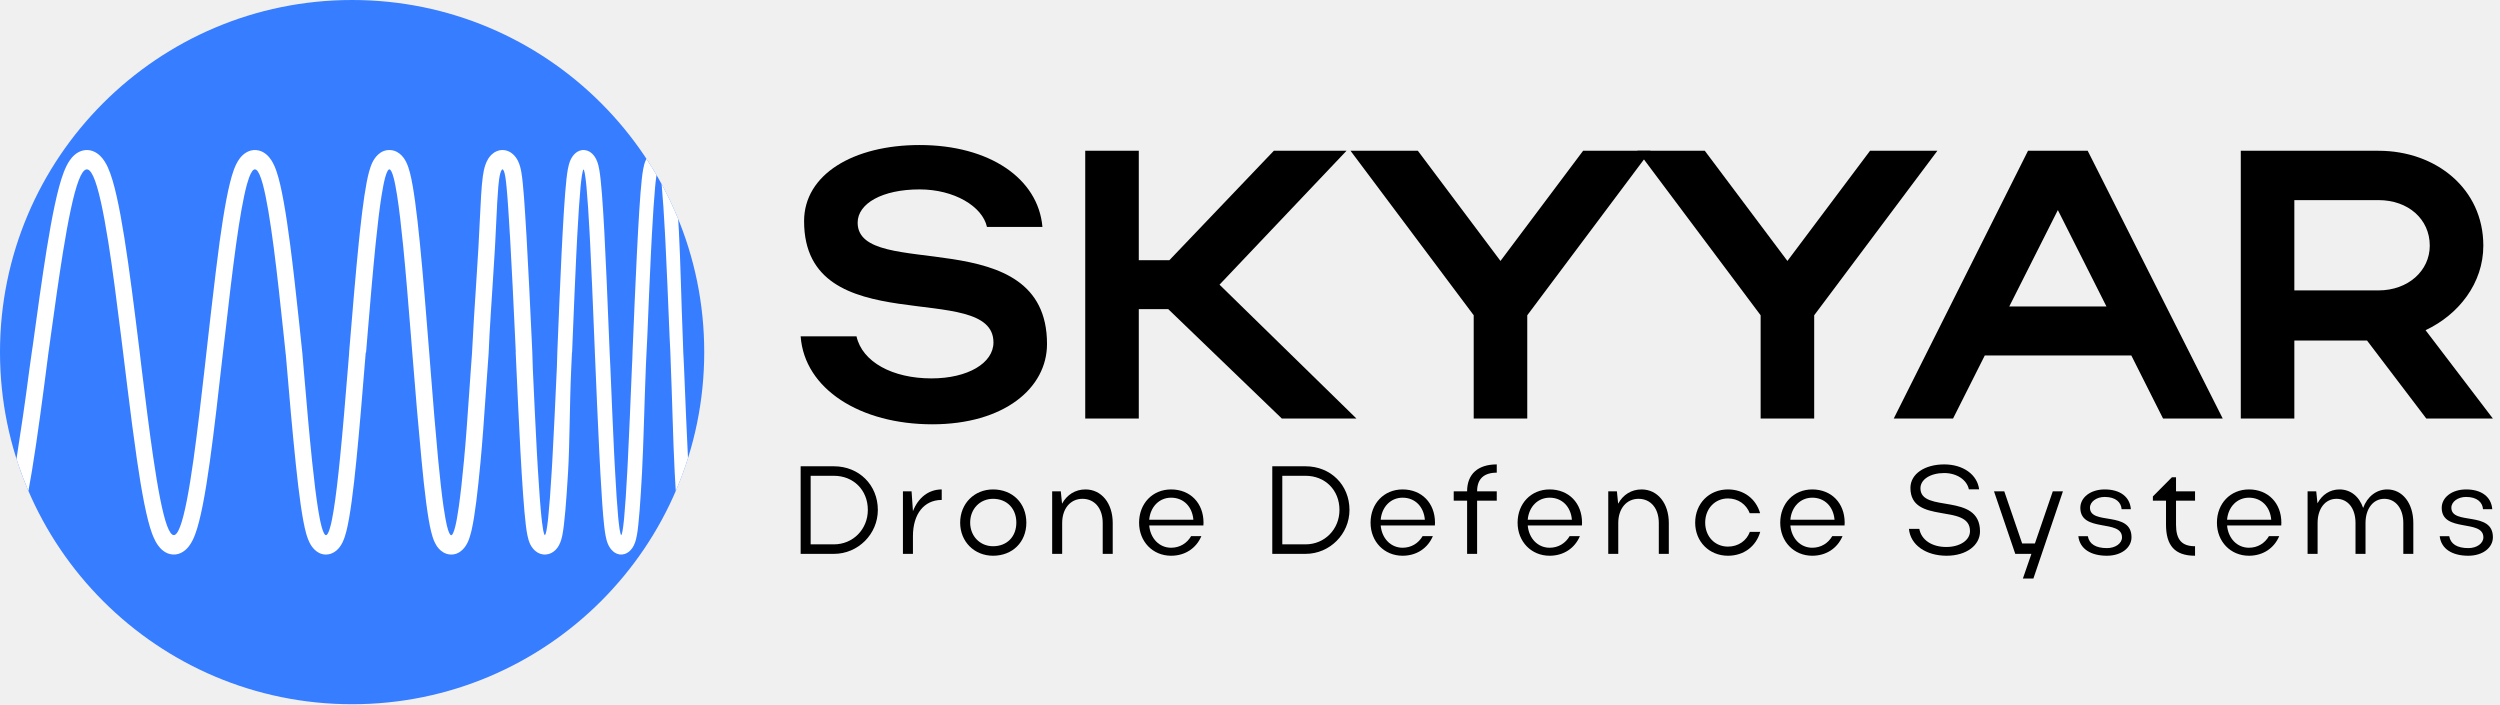
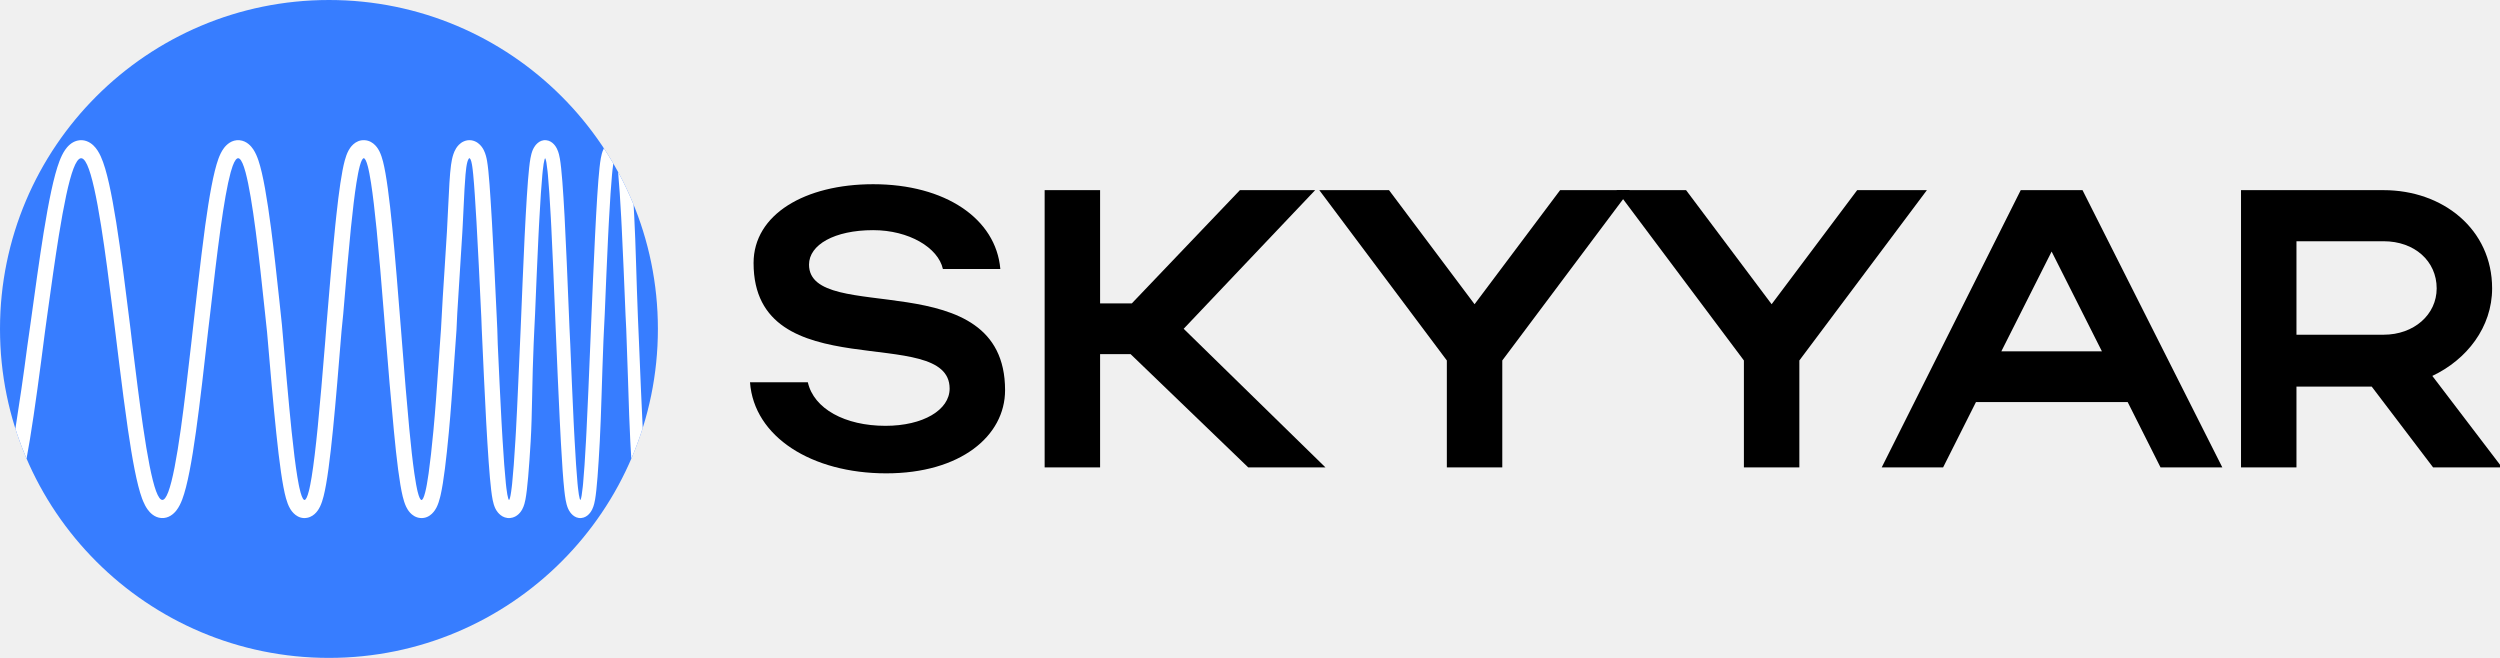
- <svg xmlns="http://www.w3.org/2000/svg" width="284" height="80" viewBox="0 0 284 80" fill="none">
-   <g clip-path="url(#clip0_155_2855)">
-     <path d="M80 40C80 62.091 62.091 80 40 80C17.909 80 0 62.091 0 40C0 17.909 17.909 0 40 0C62.091 0 80 17.909 80 40Z" fill="#377DFF" />
-     <path d="M73.538 38.155C73.672 34.89 73.805 31.7 73.939 28.93C73.961 28.477 73.983 28.035 74.006 27.606C74.023 27.268 74.041 26.939 74.058 26.617C74.181 24.359 74.302 22.506 74.422 21.225C74.44 21.036 74.458 20.86 74.475 20.697C74.51 20.381 74.544 20.114 74.579 19.896L74.581 19.883C74.215 19.256 73.833 18.639 73.434 18.034C73.296 18.296 73.22 18.552 73.181 18.693C73.132 18.874 73.094 19.057 73.063 19.225C73.002 19.56 72.95 19.959 72.902 20.395C72.715 22.121 72.534 25.126 72.353 28.791L72.352 28.795C72.192 32.13 72.016 36.067 71.856 40.001H71.857C71.846 40.276 71.845 40.579 71.83 40.853L71.824 40.958L71.824 40.959L71.814 41.141C71.804 41.324 71.795 41.506 71.787 41.688L71.781 41.863C71.625 45.664 71.473 49.351 71.319 52.41C71.299 52.797 71.28 53.175 71.26 53.541C71.142 55.742 71.024 57.534 70.906 58.788C70.892 58.929 70.879 59.063 70.866 59.19C70.82 59.629 70.775 59.984 70.729 60.248C70.693 60.454 70.658 60.603 70.624 60.697C70.606 60.744 70.59 60.774 70.577 60.789C70.573 60.794 70.57 60.796 70.568 60.797L70.567 60.796C70.567 60.796 70.564 60.794 70.562 60.792C70.557 60.786 70.549 60.776 70.541 60.762C70.526 60.733 70.509 60.69 70.491 60.631C70.457 60.515 70.421 60.344 70.385 60.118C70.351 59.901 70.317 59.634 70.283 59.319C70.265 59.156 70.247 58.98 70.229 58.791C70.108 57.512 69.988 55.659 69.866 53.401L69.855 53.206C69.841 52.947 69.826 52.682 69.812 52.413C69.793 52.033 69.773 51.643 69.754 51.245L69.753 51.232L69.753 51.225L69.746 51.089C69.613 48.319 69.479 45.129 69.345 41.863C69.333 41.569 69.318 41.274 69.302 40.979L69.3 40.941L69.299 40.913C69.283 40.615 69.267 40.316 69.255 40.017L69.182 38.232C69.005 33.894 68.832 29.667 68.653 26.343C68.479 23.098 68.296 20.529 68.084 19.305C68.042 19.061 67.948 18.528 67.72 18.075C67.674 17.985 67.552 17.749 67.339 17.526C67.126 17.302 66.822 17.09 66.415 17.049C65.973 17.006 65.628 17.181 65.379 17.394C65.131 17.606 64.977 17.857 64.913 17.97C64.751 18.258 64.665 18.547 64.624 18.7C64.573 18.882 64.535 19.067 64.505 19.235C64.444 19.572 64.391 19.972 64.343 20.409C64.155 22.136 63.974 25.143 63.793 28.807V28.811C63.632 32.146 63.472 36.084 63.312 40.017C63.299 40.297 63.293 40.576 63.287 40.855C63.281 41.133 63.274 41.411 63.262 41.688L63.254 41.863C63.081 45.664 62.911 49.351 62.739 52.41C62.717 52.797 62.695 53.175 62.673 53.541C62.542 55.742 62.41 57.535 62.278 58.788C62.263 58.929 62.248 59.063 62.234 59.19C62.182 59.628 62.131 59.983 62.081 60.247C62.041 60.454 62.002 60.602 61.963 60.695C61.944 60.742 61.926 60.772 61.912 60.788C61.905 60.795 61.901 60.798 61.898 60.798H61.896C61.892 60.797 61.88 60.79 61.862 60.76C61.844 60.731 61.825 60.688 61.806 60.63C61.767 60.513 61.727 60.343 61.688 60.117C61.649 59.9 61.611 59.634 61.573 59.318C61.553 59.155 61.533 58.979 61.513 58.791C61.379 57.511 61.245 55.658 61.108 53.4C61.088 53.079 61.069 52.749 61.049 52.412C61.024 51.983 60.999 51.541 60.974 51.088C60.825 48.318 60.676 45.129 60.527 41.863C60.514 41.579 60.508 41.294 60.501 41.008L60.499 40.942C60.492 40.635 60.484 40.326 60.47 40.017L60.407 38.642C60.209 34.434 60.015 30.306 59.82 26.989L59.812 26.841C59.806 26.751 59.801 26.662 59.795 26.573L59.795 26.569C59.608 23.461 59.454 20.892 59.229 19.582C59.165 19.204 59.056 18.71 58.834 18.267C58.724 18.048 58.504 17.671 58.112 17.387C57.645 17.049 57.026 16.92 56.415 17.183C55.902 17.403 55.6 17.812 55.456 18.044C55.298 18.298 55.196 18.556 55.129 18.756C54.993 19.158 54.906 19.611 54.845 20.059C54.689 21.19 54.6 23.047 54.495 25.233L54.495 25.234V25.237L54.346 28.18C54.271 29.499 54.177 30.942 54.077 32.461L54.075 32.493L54.075 32.494C53.919 34.877 53.751 37.447 53.626 40.017C53.626 40.021 53.626 40.025 53.627 40.028C53.581 40.64 53.537 41.254 53.494 41.865C53.435 42.692 53.378 43.516 53.322 44.33L53.317 44.403C53.119 47.259 52.93 49.994 52.707 52.331C52.512 54.402 52.316 56.18 52.12 57.563C52.049 58.063 51.978 58.512 51.907 58.904C51.875 59.081 51.843 59.247 51.811 59.401C51.776 59.567 51.74 59.719 51.706 59.856C51.623 60.187 51.541 60.431 51.459 60.588C51.419 60.667 51.38 60.722 51.343 60.756C51.307 60.79 51.276 60.8 51.25 60.798C51.223 60.795 51.191 60.779 51.152 60.738C51.114 60.696 51.074 60.634 51.033 60.548C50.95 60.376 50.867 60.119 50.783 59.775C50.761 59.685 50.739 59.589 50.716 59.487C50.716 59.485 50.716 59.483 50.716 59.48L50.602 58.907C50.53 58.515 50.457 58.066 50.385 57.566C50.178 56.133 49.972 54.276 49.766 52.109C49.479 49.113 49.19 45.535 48.902 41.864C48.854 41.25 48.806 40.633 48.758 40.016C48.758 40.014 48.757 40.013 48.756 40.011L48.756 40.004C48.409 35.643 48.059 31.25 47.703 27.673C47.352 24.147 46.983 21.23 46.574 19.639C46.47 19.236 46.331 18.783 46.131 18.388C46.016 18.159 45.486 17.129 44.362 17.048C43.756 17.004 43.297 17.25 42.974 17.538C42.651 17.826 42.462 18.156 42.392 18.282C42.172 18.683 42.025 19.142 41.919 19.534C41.55 20.895 41.216 23.276 40.9 26.191L40.766 27.472C40.403 31.05 40.035 35.467 39.676 39.829L39.66 40.016C39.659 40.025 39.663 40.033 39.667 40.041L39.65 40.254L39.649 40.263L39.553 41.45L39.522 41.824C39.229 45.417 38.936 48.942 38.638 51.913C38.393 54.394 38.145 56.48 37.896 58.002C37.841 58.34 37.786 58.649 37.73 58.929C37.694 59.115 37.658 59.289 37.621 59.449C37.621 59.451 37.619 59.453 37.619 59.456C37.599 59.542 37.579 59.624 37.559 59.702C37.469 60.058 37.38 60.326 37.291 60.509C37.247 60.601 37.203 60.669 37.162 60.716C37.12 60.763 37.083 60.785 37.051 60.791C37.02 60.797 36.986 60.79 36.949 60.762C36.91 60.733 36.867 60.683 36.824 60.609C36.735 60.461 36.645 60.227 36.553 59.904C36.501 59.718 36.449 59.502 36.397 59.259C36.374 59.156 36.352 59.047 36.329 58.933C36.273 58.652 36.218 58.341 36.162 58.003C35.929 56.59 35.694 54.692 35.459 52.438C35.139 49.377 34.816 45.67 34.491 41.824L34.482 41.712L34.482 41.709L34.481 41.704C34.437 41.18 34.393 40.653 34.349 40.126L34.337 40.015L34.336 40.01C34.318 39.837 34.3 39.663 34.281 39.488L33.956 36.409C33.629 33.34 33.297 30.344 32.962 27.786C32.493 24.212 31.994 21.184 31.424 19.502C31.276 19.065 31.08 18.585 30.808 18.174C30.563 17.802 30.019 17.132 29.127 17.051C28.178 16.964 27.538 17.597 27.235 17.997C26.924 18.408 26.71 18.895 26.555 19.317L26.553 19.323C25.965 20.94 25.442 23.915 24.952 27.444C24.702 29.253 24.327 32.396 24.015 35.086C23.859 36.431 23.718 37.664 23.617 38.559C23.576 38.923 23.542 39.231 23.515 39.469L23.498 39.623C23.484 39.749 23.472 39.847 23.465 39.913C23.461 39.946 23.458 39.971 23.456 39.988L23.454 40.008C23.454 40.01 23.454 40.013 23.454 40.013L23.453 40.014C23.388 40.597 23.323 41.18 23.257 41.76C22.837 45.477 22.415 49.1 21.992 52.126C21.488 55.734 20.974 58.475 20.461 59.826C20.333 60.163 20.206 60.41 20.081 60.57C19.954 60.731 19.837 60.796 19.728 60.788C19.618 60.781 19.498 60.699 19.369 60.52C19.241 60.342 19.11 60.077 18.978 59.722C18.455 58.303 17.926 55.505 17.391 51.844C16.957 48.88 16.52 45.365 16.077 41.759L15.87 40.014C15.869 40 15.867 39.986 15.865 39.971L15.813 39.556C15.266 35.113 14.708 30.651 14.136 27.058C13.85 25.263 13.559 23.66 13.259 22.33C12.969 21.039 12.641 19.858 12.245 18.998L12.245 18.997C12.048 18.57 11.763 18.064 11.346 17.672C10.882 17.236 10.184 16.893 9.37 17.109C8.655 17.298 8.184 17.839 7.915 18.23C7.631 18.642 7.409 19.126 7.23 19.599C6.537 21.407 5.911 24.567 5.313 28.256L5.312 28.259C4.783 31.546 4.247 35.443 3.713 39.334L3.712 39.337C3.711 39.34 3.711 39.344 3.71 39.349L3.703 39.394C3.697 39.432 3.688 39.486 3.679 39.546C3.664 39.644 3.647 39.762 3.632 39.866C3.629 39.89 3.624 39.914 3.621 39.938C3.483 40.942 3.389 41.564 3.316 42.126C2.868 45.608 2.334 49.224 1.873 52.131C1.959 52.401 2.047 52.671 2.139 52.939C2.45 53.849 2.793 54.744 3.166 55.623C3.187 55.672 3.208 55.721 3.229 55.77C3.364 55.049 3.498 54.282 3.631 53.477C4.224 49.884 4.883 44.926 5.45 40.484L5.503 40.068C5.505 40.054 5.507 40.04 5.509 40.026L5.558 39.696L5.766 38.18C6.232 34.8 6.694 31.501 7.15 28.666C7.755 24.934 8.349 22.029 8.937 20.496C9.082 20.113 9.227 19.817 9.37 19.609C9.514 19.4 9.653 19.285 9.783 19.251C9.909 19.218 10.039 19.257 10.177 19.386C10.315 19.516 10.457 19.734 10.599 20.043C10.884 20.662 11.168 21.631 11.451 22.89C11.734 24.148 12.015 25.693 12.297 27.462C12.789 30.553 13.273 34.313 13.753 38.18L13.765 38.273L13.789 38.472C13.847 38.937 13.905 39.404 13.963 39.871L13.982 40.025L14.482 44.087C14.837 46.951 15.192 49.718 15.544 52.132L15.556 52.22L15.556 52.221C16.085 55.835 16.644 58.901 17.272 60.606L17.275 60.613L17.409 60.952C17.553 61.295 17.73 61.645 17.952 61.952C18.231 62.341 18.783 62.936 19.623 62.992C20.503 63.051 21.121 62.487 21.445 62.073C21.769 61.66 21.995 61.165 22.159 60.731C22.788 59.074 23.332 56.044 23.83 52.487C24.335 48.871 24.837 44.427 25.331 40.024C25.366 39.715 25.404 39.405 25.441 39.096C25.479 38.787 25.517 38.477 25.552 38.169C25.975 34.444 26.398 30.816 26.816 27.794C27.227 24.831 27.637 22.466 28.041 20.984L28.046 20.966L28.062 20.91C28.139 20.633 28.216 20.389 28.292 20.18C28.414 19.847 28.535 19.604 28.653 19.448C28.772 19.29 28.881 19.231 28.98 19.24C29.08 19.249 29.191 19.331 29.31 19.511C29.428 19.689 29.547 19.954 29.666 20.307C29.728 20.488 29.79 20.692 29.851 20.916C29.857 20.941 29.864 20.965 29.87 20.99C30.28 22.526 30.689 25.012 31.096 28.118C31.481 31.058 31.862 34.589 32.24 38.169L32.359 39.296L32.413 39.809L32.429 39.966L32.434 40.009C32.434 40.014 32.435 40.018 32.435 40.02V40.024L32.473 40.354C32.844 44.785 33.232 49.174 33.602 52.707C33.964 56.183 34.348 59.058 34.776 60.592L34.778 60.6C34.888 60.987 35.046 61.461 35.29 61.871C35.384 62.029 35.602 62.358 35.944 62.619C36.287 62.881 36.756 63.076 37.349 62.964C38.334 62.778 38.797 61.847 38.918 61.598C39.11 61.202 39.247 60.748 39.353 60.331C39.768 58.694 40.144 55.736 40.497 52.169C40.84 48.742 41.178 44.591 41.513 40.475L41.546 40.061C41.567 40.059 41.584 40.044 41.586 40.023C41.637 39.399 41.689 38.774 41.741 38.152C42.05 34.422 42.362 30.766 42.67 27.726C42.894 25.526 43.118 23.658 43.342 22.241C43.408 21.825 43.474 21.448 43.539 21.113C43.57 20.954 43.601 20.804 43.632 20.664C43.671 20.489 43.71 20.328 43.749 20.184C43.839 19.853 43.928 19.61 44.015 19.452C44.058 19.372 44.1 19.317 44.139 19.282C44.178 19.248 44.212 19.237 44.241 19.239C44.272 19.241 44.307 19.258 44.347 19.299C44.387 19.34 44.429 19.403 44.472 19.488C44.559 19.66 44.647 19.917 44.735 20.26C44.762 20.365 44.789 20.477 44.816 20.597C44.852 20.757 44.888 20.93 44.923 21.116C44.988 21.451 45.053 21.828 45.117 22.244C45.344 23.703 45.571 25.641 45.798 27.922C46.096 30.911 46.389 34.479 46.682 38.142C46.732 38.767 46.782 39.395 46.832 40.023C47.172 44.386 47.551 48.776 47.895 52.352C48.229 55.885 48.585 58.792 48.973 60.378C49.071 60.78 49.202 61.228 49.39 61.62C49.484 61.816 49.635 62.092 49.869 62.346C50.107 62.605 50.526 62.941 51.116 62.99C51.732 63.041 52.193 62.779 52.513 62.478C52.832 62.178 53.014 61.836 53.073 61.722C53.279 61.323 53.414 60.867 53.512 60.478L53.585 60.173C53.948 58.568 54.271 55.835 54.578 52.573C54.806 50.183 55.002 47.364 55.202 44.461L55.204 44.442L55.204 44.441L55.241 43.906C55.327 42.657 55.415 41.397 55.508 40.152C55.51 40.13 55.511 40.107 55.512 40.084L55.515 40.021C55.546 39.38 55.568 38.745 55.604 38.113C55.709 36.245 55.829 34.418 55.943 32.677V32.675C56.043 31.151 56.139 29.69 56.216 28.324C56.233 28.024 56.249 27.729 56.264 27.439C56.299 26.753 56.346 25.802 56.375 25.187C56.452 23.567 56.517 22.21 56.607 21.209C56.634 20.909 56.663 20.64 56.695 20.407C56.706 20.332 56.716 20.26 56.727 20.192L56.728 20.188L56.768 19.966C56.81 19.76 56.855 19.597 56.903 19.477C56.935 19.398 56.967 19.339 56.998 19.299C57.029 19.259 57.055 19.244 57.074 19.24C57.091 19.237 57.112 19.241 57.139 19.265C57.167 19.29 57.197 19.333 57.227 19.398C57.288 19.528 57.344 19.733 57.391 20.013L57.432 20.272L57.472 20.569L57.473 20.573C57.497 20.767 57.52 20.983 57.543 21.217C57.676 22.564 57.795 24.551 57.942 26.995L57.951 27.14L57.968 27.434C58.146 30.509 58.323 34.252 58.505 38.112L58.536 38.773L58.592 39.99C58.585 39.998 58.581 40.01 58.581 40.021C58.76 43.955 58.939 47.893 59.118 51.228V51.231C59.32 54.896 59.522 57.903 59.732 59.63C59.785 60.067 59.843 60.467 59.912 60.804C59.946 60.972 59.989 61.157 60.045 61.34C60.091 61.493 60.188 61.782 60.369 62.07C60.508 62.293 61.058 63.077 62.037 62.99C62.938 62.91 63.388 62.144 63.487 61.966C63.742 61.512 63.847 60.978 63.895 60.734C64.13 59.509 64.335 56.94 64.529 53.696C64.629 52.033 64.671 50.145 64.713 48.13C64.754 46.116 64.795 43.975 64.894 41.806L64.974 40.052C64.983 40.045 64.99 40.034 64.991 40.021C65.016 39.405 65.041 38.788 65.066 38.175C65.199 34.91 65.333 31.72 65.466 28.95L65.473 28.811L65.473 28.809L65.474 28.805C65.493 28.403 65.513 28.01 65.533 27.627C65.55 27.289 65.568 26.96 65.585 26.638C65.708 24.38 65.829 22.527 65.949 21.247C65.967 21.059 65.985 20.883 66.002 20.72C66.037 20.405 66.071 20.138 66.106 19.921C66.141 19.695 66.177 19.524 66.212 19.407C66.229 19.349 66.246 19.306 66.262 19.277C66.269 19.263 66.276 19.253 66.282 19.247C66.284 19.244 66.287 19.242 66.288 19.241C66.29 19.243 66.294 19.244 66.298 19.249C66.311 19.265 66.326 19.294 66.344 19.341C66.378 19.435 66.413 19.584 66.448 19.791C66.494 20.055 66.54 20.41 66.586 20.849C66.599 20.975 66.613 21.109 66.626 21.25C66.744 22.504 66.862 24.296 66.981 26.498C67 26.864 67.019 27.241 67.039 27.628C67.194 30.687 67.346 34.374 67.501 38.175L67.508 38.35L67.576 40.021C67.736 43.955 67.912 47.892 68.073 51.227V51.231L68.209 53.847C68.345 56.319 68.482 58.335 68.623 59.63C68.67 60.067 68.723 60.467 68.784 60.803C68.815 60.971 68.853 61.156 68.903 61.338C68.945 61.492 69.031 61.781 69.193 62.069C69.256 62.181 69.411 62.432 69.659 62.645C69.908 62.857 70.253 63.033 70.695 62.989C71.102 62.949 71.406 62.736 71.619 62.513C71.831 62.29 71.954 62.054 71.999 61.964C72.227 61.511 72.322 60.977 72.364 60.733C72.575 59.509 72.758 56.94 72.933 53.695C73.111 50.371 73.2 45.807 73.377 41.47C73.401 40.891 73.423 40.569 73.446 40.001H73.448C73.473 39.385 73.513 38.769 73.538 38.155Z" fill="white" />
-     <path d="M75.185 21.228C75.303 22.483 75.422 24.276 75.54 26.477C75.56 26.843 75.579 27.221 75.599 27.608C75.753 30.667 75.905 34.355 76.061 38.155L76.068 38.33C76.09 38.886 76.128 39.443 76.151 40.001C76.163 40.298 76.169 40.502 76.176 40.715C76.182 40.929 76.189 41.143 76.201 41.441C76.277 43.289 76.336 45.177 76.393 46.993C76.47 49.441 76.543 51.757 76.645 53.665C76.685 54.409 76.726 55.117 76.767 55.781C77.289 54.565 77.753 53.318 78.155 52.044C78.006 49.054 77.86 45.498 77.71 41.837L77.703 41.662C77.693 41.42 77.681 41.178 77.668 40.935L77.662 40.832L77.662 40.831L77.657 40.734C77.643 40.488 77.63 40.248 77.62 40.001C77.596 39.405 77.594 39.145 77.57 38.551C77.393 34.213 77.304 29.651 77.126 26.327C77.099 25.829 77.072 25.346 77.044 24.882C76.486 23.515 75.854 22.185 75.153 20.898C75.164 21.003 75.174 21.113 75.185 21.228Z" fill="white" />
-     <path d="M118.941 39.074C118.941 44.115 114.03 48.201 105.903 48.201C97.733 48.201 91.388 44.202 90.953 38.205H97.298C97.95 41.117 101.383 42.986 105.816 42.986C109.945 42.986 112.857 41.247 112.857 38.9C112.857 31.642 91.344 39.031 91.344 25.124C91.344 19.778 96.994 16.475 104.469 16.475C112.379 16.475 117.942 20.256 118.42 25.776H112.118C111.596 23.429 108.38 21.516 104.469 21.516C100.21 21.516 97.429 23.124 97.429 25.297C97.429 32.034 118.941 24.993 118.941 39.074Z" fill="black" />
-     <path d="M129.367 35.119V47.549H123.282V17.127H129.367V29.556H132.844L144.708 17.127H152.965L138.537 32.338L154.095 47.549H145.621L132.713 35.119H129.367Z" fill="black" />
-     <path d="M167.413 35.815L153.419 17.127H161.068L170.455 29.643L179.842 17.127H187.491L173.497 35.815V47.549H167.413V35.815Z" fill="black" />
-     <path d="M200.008 35.815L186.014 17.127H193.663L203.05 29.643L212.437 17.127H220.086L206.092 35.815V47.549H200.008V35.815Z" fill="black" />
-     <path d="M215.128 47.549L230.383 17.127H237.162L252.504 47.549H245.724L242.117 40.378H225.472L221.865 47.549H215.128ZM228.253 34.815H239.292L233.773 23.863L228.253 34.815Z" fill="black" />
-     <path d="M275.631 47.549L268.894 38.683H260.637V47.549H254.553V17.127H270.198C276.717 17.127 282.106 21.43 282.106 27.905C282.106 32.164 279.325 35.728 275.544 37.51L283.193 47.549H275.631ZM276.022 27.905C276.022 24.906 273.588 22.733 270.198 22.733H260.637V32.99H270.198C273.545 32.99 276.022 30.773 276.022 27.905Z" fill="black" />
-     <path d="M90.953 62.919V52.97H94.734C97.577 52.97 99.723 55.087 99.723 57.93C99.723 60.673 97.477 62.919 94.734 62.919H90.953ZM98.586 57.93C98.586 55.67 96.951 54.05 94.734 54.05H92.09V61.839H94.734C96.909 61.839 98.586 60.119 98.586 57.93Z" fill="black" />
-     <path d="M106.98 55.599V56.793C104.99 56.793 103.71 58.371 103.71 60.901V62.919H102.573V55.812H103.554L103.71 58.072C104.307 56.537 105.487 55.599 106.98 55.599Z" fill="black" />
-     <path d="M109.074 59.38C109.074 57.205 110.68 55.599 112.812 55.599C115.001 55.599 116.593 57.134 116.593 59.38C116.593 61.597 115.001 63.132 112.812 63.132C110.68 63.132 109.074 61.526 109.074 59.38ZM110.211 59.366C110.211 60.915 111.334 62.052 112.812 62.052C114.39 62.052 115.456 60.972 115.456 59.366C115.456 57.76 114.376 56.665 112.812 56.665C111.32 56.665 110.211 57.816 110.211 59.366Z" fill="black" />
-     <path d="M120.663 59.408V62.919H119.526V55.812H120.507L120.649 57.219C121.203 56.21 122.141 55.599 123.307 55.599C125.14 55.599 126.405 57.177 126.405 59.408V62.919H125.268V59.408C125.268 57.76 124.359 56.665 122.966 56.665C121.601 56.665 120.663 57.774 120.663 59.408Z" fill="black" />
-     <path d="M136.706 59.693H130.551C130.679 61.157 131.688 62.223 133.038 62.223C134.033 62.223 134.844 61.711 135.313 60.901H136.478C135.895 62.279 134.63 63.132 133.038 63.132C130.949 63.132 129.4 61.526 129.4 59.38C129.4 57.205 130.921 55.599 133.038 55.599C135.199 55.599 136.72 57.134 136.72 59.38C136.72 59.479 136.706 59.579 136.706 59.693ZM130.551 59.039H135.568C135.441 57.546 134.446 56.537 133.038 56.537C131.688 56.537 130.679 57.575 130.551 59.039Z" fill="black" />
-     <path d="M144.531 62.919V52.97H148.312C151.155 52.97 153.301 55.087 153.301 57.93C153.301 60.673 151.055 62.919 148.312 62.919H144.531ZM152.164 57.93C152.164 55.67 150.53 54.05 148.312 54.05H145.669V61.839H148.312C150.487 61.839 152.164 60.119 152.164 57.93Z" fill="black" />
-     <path d="M163.002 59.693H156.847C156.975 61.157 157.985 62.223 159.335 62.223C160.33 62.223 161.14 61.711 161.609 60.901H162.775C162.192 62.279 160.927 63.132 159.335 63.132C157.245 63.132 155.696 61.526 155.696 59.38C155.696 57.205 157.217 55.599 159.335 55.599C161.495 55.599 163.016 57.134 163.016 59.38C163.016 59.479 163.002 59.579 163.002 59.693ZM156.847 59.039H161.865C161.737 57.546 160.742 56.537 159.335 56.537C157.985 56.537 156.975 57.575 156.847 59.039Z" fill="black" />
-     <path d="M167.8 55.812H170.032V56.878H167.8V62.919H166.663V56.878H165.142V55.812H166.663C166.663 53.851 167.9 52.756 170.032 52.756V53.694C168.568 53.694 167.8 54.405 167.8 55.812Z" fill="black" />
-     <path d="M179.705 59.693H173.55C173.678 61.157 174.687 62.223 176.038 62.223C177.033 62.223 177.843 61.711 178.312 60.901H179.477C178.894 62.279 177.629 63.132 176.038 63.132C173.948 63.132 172.399 61.526 172.399 59.38C172.399 57.205 173.92 55.599 176.038 55.599C178.198 55.599 179.719 57.134 179.719 59.38C179.719 59.479 179.705 59.579 179.705 59.693ZM173.55 59.039H178.568C178.44 57.546 177.445 56.537 176.038 56.537C174.687 56.537 173.678 57.575 173.55 59.039Z" fill="black" />
-     <path d="M183.835 59.408V62.919H182.698V55.812H183.679L183.821 57.219C184.375 56.21 185.313 55.599 186.479 55.599C188.312 55.599 189.577 57.177 189.577 59.408V62.919H188.44V59.408C188.44 57.76 187.531 56.665 186.138 56.665C184.773 56.665 183.835 57.774 183.835 59.408Z" fill="black" />
-     <path d="M193.709 59.366C193.709 60.943 194.803 62.095 196.296 62.095C197.475 62.095 198.414 61.427 198.783 60.417H199.963C199.494 62.052 198.115 63.132 196.296 63.132C194.164 63.132 192.572 61.526 192.572 59.38C192.572 57.205 194.149 55.599 196.296 55.599C198.101 55.599 199.48 56.665 199.949 58.3H198.769C198.385 57.305 197.461 56.623 196.296 56.623C194.803 56.623 193.709 57.802 193.709 59.366Z" fill="black" />
-     <path d="M209.541 59.693H203.386C203.514 61.157 204.523 62.223 205.873 62.223C206.868 62.223 207.679 61.711 208.148 60.901H209.313C208.73 62.279 207.465 63.132 205.873 63.132C203.784 63.132 202.235 61.526 202.235 59.38C202.235 57.205 203.756 55.599 205.873 55.599C208.034 55.599 209.555 57.134 209.555 59.38C209.555 59.479 209.541 59.579 209.541 59.693ZM203.386 59.039H208.403C208.276 57.546 207.281 56.537 205.873 56.537C204.523 56.537 203.514 57.575 203.386 59.039Z" fill="black" />
-     <path d="M224.928 60.375C224.928 61.924 223.407 63.132 221.133 63.132C218.802 63.132 217.025 61.924 216.855 60.076H218.034C218.262 61.341 219.47 62.137 221.09 62.137C222.654 62.137 223.791 61.37 223.791 60.332C223.791 57.12 217.025 59.65 217.025 55.428C217.025 53.822 218.674 52.756 220.863 52.756C223.009 52.756 224.615 53.908 224.829 55.585H223.663C223.436 54.505 222.284 53.737 220.863 53.737C219.314 53.737 218.162 54.448 218.162 55.471C218.162 58.342 224.928 55.883 224.928 60.375Z" fill="black" />
-     <path d="M230.995 65.719H229.801L230.768 62.919H228.934L226.518 55.812H227.684L229.716 61.739H231.166L233.198 55.812H234.35L230.995 65.719Z" fill="black" />
-     <path d="M242.139 61.029C242.139 62.223 240.988 63.132 239.339 63.132C237.534 63.132 236.269 62.365 236.098 60.915H237.178C237.335 61.796 238.074 62.265 239.353 62.265C240.32 62.265 241.059 61.725 241.059 61.043C241.059 58.939 236.326 60.545 236.326 57.688C236.326 56.537 237.449 55.599 239.097 55.599C240.846 55.599 241.954 56.438 242.068 57.845H241.016C240.959 57.063 240.348 56.452 239.083 56.452C238.173 56.452 237.42 56.992 237.42 57.674C237.42 59.707 242.139 57.987 242.139 61.029Z" fill="black" />
-     <path d="M247.196 56.878V59.593C247.196 61.327 247.865 62.052 249.357 62.052V63.132C247.026 63.132 246.059 61.938 246.059 59.593V56.878H244.567V56.395L246.727 54.22H247.196V55.812H249.357V56.878H247.196Z" fill="black" />
-     <path d="M259.149 59.693H252.995C253.122 61.157 254.132 62.223 255.482 62.223C256.477 62.223 257.287 61.711 257.756 60.901H258.922C258.339 62.279 257.074 63.132 255.482 63.132C253.393 63.132 251.843 61.526 251.843 59.38C251.843 57.205 253.364 55.599 255.482 55.599C257.642 55.599 259.163 57.134 259.163 59.38C259.163 59.479 259.149 59.579 259.149 59.693ZM252.995 59.039H258.012C257.884 57.546 256.889 56.537 255.482 56.537C254.132 56.537 253.122 57.575 252.995 59.039Z" fill="black" />
-     <path d="M263.279 59.408V62.919H262.142V55.812H263.123L263.265 57.177C263.791 56.196 264.686 55.599 265.767 55.599C267.032 55.599 268.012 56.409 268.453 57.703C268.922 56.423 269.946 55.599 271.196 55.599C272.93 55.599 274.153 57.177 274.153 59.408V62.919H273.016V59.408C273.016 57.76 272.134 56.665 270.855 56.665C269.604 56.665 268.723 57.774 268.723 59.408V62.919H267.586V59.408C267.586 57.76 266.733 56.665 265.426 56.665C264.146 56.665 263.279 57.774 263.279 59.408Z" fill="black" />
-     <path d="M283.193 61.029C283.193 62.223 282.041 63.132 280.393 63.132C278.587 63.132 277.322 62.365 277.152 60.915H278.232C278.388 61.796 279.128 62.265 280.407 62.265C281.373 62.265 282.112 61.725 282.112 61.043C282.112 58.939 277.379 60.545 277.379 57.688C277.379 56.537 278.502 55.599 280.151 55.599C281.899 55.599 283.008 56.438 283.122 57.845H282.07C282.013 57.063 281.402 56.452 280.137 56.452C279.227 56.452 278.474 56.992 278.474 57.674C278.474 59.707 283.193 57.987 283.193 61.029Z" fill="black" />
+ <svg xmlns="http://www.w3.org/2000/svg" width="304" height="80" viewBox="0 0 304 80" fill="none">
+   <g clip-path="url(#clip0_262_144)">
+     <g clip-path="url(#clip1_262_144)">
+       <path d="M80 40C80 62.091 62.091 80 40 80C17.909 80 0 62.091 0 40C0 17.909 17.909 0 40 0C62.091 0 80 17.909 80 40Z" fill="#377DFF" />
+       <path fill-rule="evenodd" clip-rule="evenodd" d="M28.05 20.954C28.053 20.94 28.057 20.926 28.061 20.912L28.05 20.954Z" fill="white" />
+       <path fill-rule="evenodd" clip-rule="evenodd" d="M76.393 46.995V46.995C76.392 46.986 76.392 46.977 76.392 46.967C76.392 46.977 76.392 46.986 76.393 46.995Z" fill="white" />
+       <path d="M73.538 38.156C73.671 34.891 73.805 31.701 73.938 28.931C73.96 28.478 73.983 28.036 74.005 27.607C74.023 27.27 74.04 26.94 74.058 26.619C74.18 24.36 74.301 22.507 74.422 21.226C74.439 21.038 74.457 20.862 74.475 20.698C74.509 20.382 74.544 20.115 74.578 19.897L74.58 19.884C74.215 19.257 73.832 18.64 73.434 18.035C73.296 18.298 73.22 18.553 73.181 18.695C73.131 18.875 73.093 19.059 73.063 19.226C73.002 19.561 72.949 19.96 72.902 20.397C72.714 22.122 72.533 25.128 72.352 28.793L72.352 28.796C72.191 32.131 72.015 36.068 71.855 40.002C71.854 40.031 71.785 41.747 71.784 41.776L71.783 41.787C71.782 41.813 71.781 41.839 71.78 41.865C71.625 45.665 71.473 49.353 71.318 52.411C71.299 52.799 71.279 53.176 71.26 53.542C71.141 55.743 71.023 57.536 70.905 58.79C70.892 58.93 70.878 59.064 70.865 59.191C70.819 59.63 70.774 59.985 70.728 60.249C70.693 60.456 70.657 60.605 70.623 60.698C70.606 60.745 70.59 60.775 70.577 60.79C70.573 60.795 70.569 60.797 70.567 60.798L70.567 60.798C70.567 60.798 70.564 60.795 70.562 60.794C70.556 60.787 70.549 60.778 70.541 60.763C70.525 60.734 70.508 60.691 70.491 60.633C70.456 60.516 70.42 60.345 70.385 60.119C70.35 59.902 70.317 59.636 70.282 59.32C70.265 59.157 70.246 58.981 70.228 58.793C70.108 57.513 69.988 55.66 69.865 53.402L69.855 53.208C69.841 52.948 69.826 52.683 69.812 52.414C69.792 52.035 69.773 51.645 69.753 51.247L69.753 51.247L69.753 51.246L69.753 51.233L69.752 51.227L69.746 51.09C69.612 48.32 69.478 45.13 69.345 41.865L69.295 40.834L69.295 40.827C69.271 40.327 69.246 39.827 69.245 39.788C69.224 39.269 69.203 38.75 69.182 38.233C69.004 33.895 68.831 29.669 68.653 26.344C68.478 23.1 68.295 20.531 68.084 19.307C68.042 19.062 67.947 18.529 67.719 18.076C67.674 17.986 67.551 17.75 67.339 17.527C67.126 17.304 66.821 17.091 66.414 17.051C65.973 17.007 65.627 17.182 65.379 17.395C65.13 17.607 64.976 17.858 64.913 17.971C64.751 18.259 64.665 18.548 64.623 18.701C64.573 18.884 64.535 19.069 64.504 19.236C64.443 19.573 64.39 19.974 64.343 20.411C64.155 22.137 63.974 25.144 63.792 28.808V28.812C63.632 32.148 63.471 36.085 63.311 40.019C63.138 43.819 62.911 49.353 62.739 52.411C62.717 52.799 62.695 53.176 62.673 53.542C62.541 55.743 62.41 57.536 62.278 58.79C62.263 58.93 62.248 59.064 62.233 59.191C62.182 59.63 62.131 59.984 62.08 60.248C62.04 60.455 62.001 60.603 61.963 60.697C61.944 60.744 61.926 60.773 61.911 60.789C61.905 60.796 61.9 60.799 61.898 60.8H61.896C61.892 60.798 61.879 60.791 61.861 60.761C61.844 60.733 61.825 60.689 61.805 60.631C61.766 60.515 61.727 60.344 61.687 60.118C61.649 59.902 61.611 59.635 61.572 59.319C61.552 59.156 61.533 58.98 61.513 58.792C61.378 57.512 61.244 55.659 61.107 53.401C61.088 53.08 61.068 52.75 61.049 52.413C61.024 51.984 60.999 51.542 60.974 51.09C60.825 48.319 60.676 45.13 60.527 41.865C60.514 41.58 60.507 41.295 60.5 41.009L60.499 40.944C60.491 40.636 60.484 40.327 60.47 40.019L60.407 38.643C60.209 34.435 60.014 30.307 59.82 26.99L59.811 26.842C59.806 26.752 59.8 26.663 59.795 26.574L59.795 26.57C59.608 23.462 59.454 20.894 59.228 19.583C59.165 19.206 59.055 18.711 58.833 18.268C58.724 18.049 58.503 17.672 58.111 17.388C57.644 17.05 57.025 16.922 56.414 17.184C55.902 17.404 55.6 17.813 55.456 18.045C55.298 18.299 55.196 18.557 55.129 18.758C54.993 19.16 54.905 19.613 54.845 20.06C54.688 21.191 54.599 23.049 54.495 25.235L54.495 25.236V25.238L54.346 28.181C54.27 29.5 54.176 30.943 54.077 32.462L54.075 32.495L54.075 32.496C53.919 34.879 53.75 37.448 53.625 40.019C53.58 40.631 53.537 41.255 53.493 41.866C53.435 42.693 53.378 43.517 53.321 44.331L53.316 44.404C53.119 47.26 52.93 49.995 52.707 52.332C52.511 54.404 52.316 56.181 52.12 57.564C52.049 58.065 51.978 58.513 51.907 58.905C51.874 59.082 51.843 59.249 51.81 59.402C51.776 59.568 51.74 59.72 51.705 59.858C51.622 60.188 51.54 60.432 51.459 60.59C51.418 60.669 51.379 60.724 51.343 60.758C51.306 60.791 51.276 60.801 51.249 60.799C51.223 60.797 51.19 60.78 51.152 60.739C51.114 60.697 51.074 60.635 51.032 60.549C50.95 60.377 50.867 60.12 50.782 59.776C50.76 59.686 50.738 59.59 50.716 59.488C50.715 59.486 50.716 59.484 50.715 59.482L50.601 58.908C50.529 58.516 50.457 58.068 50.385 57.567C50.178 56.134 49.971 54.277 49.766 52.11C49.478 49.114 49.19 45.536 48.902 41.865C48.854 41.251 48.803 40.622 48.755 40.005L48.755 40.005C48.408 35.644 48.059 31.251 47.703 27.674C47.352 24.149 46.983 21.231 46.574 19.64C46.47 19.237 46.331 18.785 46.131 18.389C46.015 18.16 45.486 17.131 44.362 17.049C43.756 17.005 43.297 17.252 42.973 17.54C42.65 17.827 42.461 18.157 42.392 18.283C42.172 18.684 42.025 19.143 41.918 19.535C41.55 20.896 41.215 23.278 40.9 26.192L40.765 27.473C40.402 31.052 40.035 35.469 39.675 39.83C39.66 40.018 39.638 40.309 39.617 40.603C39.616 40.608 39.616 40.613 39.615 40.617C39.593 40.922 39.57 41.227 39.554 41.422L39.553 41.438L39.552 41.451L39.521 41.826C39.228 45.418 38.935 48.943 38.638 51.914C38.392 54.395 38.144 56.481 37.896 58.004C37.841 58.341 37.785 58.65 37.73 58.93C37.693 59.117 37.657 59.29 37.621 59.45C37.62 59.452 37.619 59.454 37.618 59.457C37.599 59.543 37.579 59.626 37.559 59.704C37.469 60.059 37.38 60.328 37.291 60.511C37.247 60.602 37.203 60.67 37.161 60.717C37.12 60.764 37.083 60.787 37.05 60.793C37.02 60.798 36.986 60.791 36.948 60.763C36.909 60.734 36.867 60.684 36.823 60.61C36.735 60.462 36.644 60.228 36.553 59.905C36.501 59.719 36.449 59.503 36.396 59.261C36.374 59.157 36.351 59.048 36.328 58.934C36.273 58.653 36.217 58.343 36.161 58.005C35.928 56.591 35.694 54.694 35.459 52.44C35.139 49.378 34.605 43.336 34.281 39.49L33.955 36.41C33.628 33.341 33.297 30.346 32.962 27.787C32.493 24.213 31.993 21.185 31.423 19.503C31.275 19.066 31.079 18.587 30.807 18.175C30.562 17.804 30.018 17.134 29.127 17.052C28.178 16.966 27.537 17.599 27.235 17.998C26.924 18.409 26.71 18.897 26.555 19.318L26.553 19.325C25.965 20.941 25.441 23.916 24.952 27.445C24.701 29.254 24.326 32.397 24.014 35.087C23.858 36.432 23.718 37.665 23.617 38.561C23.576 38.922 23.444 40.097 23.417 40.334L23.417 40.335C23.363 40.812 23.31 41.288 23.257 41.761C22.837 45.478 22.414 49.101 21.992 52.127C21.487 55.736 20.973 58.476 20.46 59.827C20.332 60.164 20.205 60.412 20.08 60.572C19.954 60.733 19.837 60.797 19.728 60.79C19.617 60.782 19.497 60.7 19.368 60.521C19.24 60.343 19.11 60.078 18.978 59.723C18.455 58.304 17.925 55.506 17.39 51.845C16.956 48.881 16.519 45.366 16.076 41.761L15.87 40.015C15.868 40.001 15.866 39.987 15.864 39.972L15.813 39.557C15.266 35.115 14.707 30.652 14.136 27.059C13.85 25.265 13.558 23.662 13.259 22.331C12.969 21.04 12.641 19.86 12.245 19L12.244 18.998C12.047 18.572 11.763 18.065 11.346 17.673C10.882 17.237 10.184 16.895 9.37 17.11C8.654 17.299 8.183 17.84 7.914 18.231C7.63 18.644 7.409 19.127 7.229 19.6C6.537 21.408 5.91 24.568 5.312 28.257L5.311 28.26C4.783 31.547 4.247 35.444 3.712 39.335C3.574 40.34 3.388 41.565 3.316 42.127C2.868 45.609 2.333 49.225 1.872 52.132C1.958 52.403 2.047 52.672 2.138 52.94C2.449 53.85 2.792 54.745 3.166 55.624C3.186 55.673 3.207 55.722 3.228 55.771C3.364 55.05 3.498 54.283 3.631 53.478C4.224 49.885 4.882 44.927 5.45 40.485L5.557 39.697L5.766 38.181C6.232 34.801 6.694 31.503 7.15 28.668C7.755 24.935 8.349 22.03 8.936 20.497C9.082 20.114 9.227 19.819 9.37 19.611C9.514 19.401 9.652 19.287 9.782 19.252C9.909 19.219 10.039 19.258 10.176 19.387C10.315 19.518 10.456 19.735 10.599 20.044C10.884 20.663 11.167 21.632 11.45 22.891C11.733 24.149 12.015 25.695 12.296 27.463C12.788 30.555 13.273 34.314 13.753 38.181L13.764 38.274L13.789 38.473C13.847 38.939 13.905 39.406 13.962 39.872L13.982 40.026L14.482 44.088C14.837 46.953 15.191 49.719 15.543 52.133L15.555 52.221L15.556 52.222C16.084 55.836 16.643 58.903 17.271 60.608L17.274 60.615L17.408 60.954C17.553 61.297 17.73 61.646 17.951 61.954C18.231 62.342 18.783 62.937 19.623 62.993C20.503 63.052 21.12 62.488 21.445 62.074C21.769 61.661 21.994 61.166 22.159 60.733C22.788 59.076 23.332 56.046 23.829 52.488C24.334 48.873 24.837 44.428 25.33 40.026C25.365 39.716 25.403 39.407 25.441 39.097C25.479 38.788 25.516 38.479 25.551 38.17C25.974 34.446 26.397 30.817 26.816 27.795C27.227 24.832 27.637 22.467 28.041 20.986L28.046 20.967L28.05 20.954C28.053 20.94 28.057 20.926 28.061 20.912C28.138 20.635 28.215 20.391 28.292 20.181C28.414 19.848 28.535 19.605 28.653 19.449C28.772 19.292 28.881 19.232 28.979 19.241C29.08 19.25 29.191 19.332 29.31 19.512C29.427 19.691 29.546 19.956 29.666 20.308C29.727 20.489 29.789 20.693 29.85 20.918C29.857 20.942 29.863 20.966 29.87 20.991C30.28 22.527 30.688 25.013 31.096 28.119C31.48 31.059 31.861 34.59 32.239 38.17C32.268 38.437 32.316 38.901 32.358 39.297L32.425 39.916C32.427 39.936 32.429 39.956 32.431 39.976C32.45 40.15 32.467 40.302 32.472 40.355C32.843 44.786 33.232 49.175 33.601 52.708C33.963 56.184 34.347 59.06 34.775 60.593L34.778 60.601C34.887 60.989 35.045 61.462 35.289 61.872C35.384 62.031 35.602 62.359 35.943 62.62C36.286 62.882 36.756 63.077 37.348 62.965C38.334 62.779 38.797 61.848 38.917 61.599C39.109 61.203 39.247 60.75 39.353 60.333C39.768 58.696 40.143 55.738 40.496 52.17C40.839 48.743 41.177 44.592 41.512 40.476L41.529 40.271C41.58 39.647 41.688 38.775 41.74 38.153C42.05 34.423 42.362 30.767 42.67 27.727C42.894 25.527 43.118 23.659 43.342 22.242C43.407 21.826 43.473 21.449 43.539 21.114C43.57 20.955 43.6 20.805 43.632 20.665C43.671 20.49 43.71 20.33 43.749 20.186C43.839 19.855 43.928 19.611 44.014 19.453C44.058 19.374 44.099 19.318 44.139 19.283C44.177 19.249 44.212 19.238 44.241 19.24C44.271 19.243 44.306 19.259 44.346 19.301C44.386 19.342 44.428 19.404 44.471 19.49C44.558 19.661 44.646 19.918 44.735 20.262C44.762 20.366 44.788 20.478 44.815 20.598C44.851 20.758 44.887 20.931 44.923 21.117C44.988 21.452 45.052 21.829 45.117 22.245C45.344 23.705 45.571 25.642 45.798 27.923C46.095 30.912 46.389 34.481 46.682 38.143C46.732 38.768 46.782 39.396 46.832 40.024C47.172 44.387 47.551 48.777 47.894 52.354C48.228 55.886 48.585 58.794 48.972 60.38C49.071 60.782 49.202 61.23 49.389 61.622C49.483 61.818 49.635 62.093 49.868 62.347C50.106 62.606 50.526 62.942 51.116 62.991C51.732 63.042 52.192 62.78 52.512 62.48C52.831 62.179 53.013 61.838 53.072 61.723C53.278 61.324 53.414 60.868 53.511 60.48L53.585 60.174C53.948 58.569 54.27 55.837 54.578 52.574C54.806 50.185 55.001 47.365 55.202 44.462L55.203 44.443L55.203 44.442L55.24 43.907C55.327 42.658 55.415 41.398 55.507 40.154C55.539 39.513 55.568 38.746 55.603 38.114C55.709 36.246 55.828 34.419 55.943 32.678V32.676C56.042 31.152 56.138 29.692 56.216 28.326C56.233 28.025 56.248 27.73 56.264 27.44C56.299 26.755 56.345 25.803 56.375 25.188C56.452 23.569 56.517 22.212 56.607 21.211C56.633 20.91 56.663 20.642 56.695 20.408C56.705 20.333 56.716 20.261 56.727 20.194L56.728 20.189L56.767 19.968C56.809 19.761 56.855 19.598 56.903 19.479C56.934 19.399 56.967 19.34 56.997 19.301C57.028 19.261 57.054 19.245 57.074 19.241C57.091 19.238 57.112 19.242 57.139 19.266C57.166 19.291 57.197 19.335 57.227 19.4C57.287 19.53 57.344 19.734 57.391 20.014L57.432 20.273L57.471 20.57L57.472 20.574C57.496 20.768 57.519 20.984 57.542 21.218C57.675 22.565 57.795 24.552 57.942 26.997C58.119 30.072 58.323 34.253 58.504 38.113L58.51 38.225L58.519 38.418C58.524 38.537 58.53 38.656 58.535 38.775L58.581 40.022C58.759 43.956 58.938 47.894 59.117 51.23V51.233C59.32 54.897 59.522 57.904 59.732 59.631C59.785 60.068 59.843 60.468 59.911 60.805C59.945 60.973 59.988 61.159 60.044 61.341C60.091 61.495 60.188 61.783 60.368 62.072C60.508 62.294 61.057 63.078 62.036 62.991C62.938 62.911 63.387 62.145 63.487 61.967C63.742 61.513 63.847 60.98 63.894 60.735C64.13 59.511 64.334 56.942 64.528 53.697C64.628 52.035 64.67 50.146 64.712 48.132L64.719 47.785L64.719 47.784C64.759 45.872 64.8 43.852 64.893 41.808C64.92 41.224 64.947 40.639 64.973 40.054C64.998 39.437 65.04 38.79 65.065 38.176C65.199 34.911 65.332 31.722 65.466 28.951L65.473 28.812L65.473 28.81L65.473 28.807C65.493 28.404 65.513 28.011 65.532 27.628C65.55 27.291 65.567 26.961 65.585 26.64C65.707 24.382 65.828 22.528 65.949 21.248C65.966 21.06 65.984 20.884 66.002 20.722C66.036 20.406 66.071 20.139 66.105 19.922C66.141 19.697 66.176 19.525 66.211 19.408C66.229 19.35 66.246 19.307 66.261 19.278C66.269 19.264 66.276 19.254 66.282 19.248C66.284 19.246 66.286 19.244 66.288 19.243L66.288 19.243C66.29 19.244 66.293 19.246 66.297 19.251C66.31 19.266 66.326 19.296 66.343 19.343C66.378 19.436 66.412 19.585 66.448 19.792C66.494 20.056 66.54 20.411 66.585 20.85C66.599 20.977 66.612 21.111 66.625 21.251C66.743 22.505 66.862 24.298 66.98 26.499C67 26.865 67.019 27.242 67.039 27.63C67.193 30.688 67.345 34.376 67.5 38.176L67.575 40.022C67.735 43.956 67.912 47.893 68.072 51.229V51.233L68.208 53.848C68.344 56.321 68.481 58.336 68.622 59.631C68.67 60.068 68.723 60.468 68.784 60.804C68.814 60.972 68.853 61.157 68.903 61.34C68.945 61.493 69.031 61.782 69.192 62.07C69.256 62.183 69.411 62.434 69.659 62.646C69.908 62.859 70.252 63.034 70.694 62.99C71.101 62.95 71.406 62.737 71.618 62.514C71.83 62.291 71.953 62.056 71.999 61.965C72.227 61.512 72.321 60.979 72.364 60.734C72.575 59.51 72.758 56.941 72.932 53.697C73.111 50.373 73.2 45.808 73.377 41.472C73.4 40.893 73.422 40.571 73.446 40.002H73.447C73.472 39.386 73.513 38.77 73.538 38.156Z" fill="white" />
+       <path d="M75.185 21.229C75.303 22.484 75.421 24.277 75.54 26.478C75.559 26.845 75.579 27.222 75.598 27.609C75.753 30.668 75.905 34.356 76.06 38.156L76.067 38.331C76.09 38.887 76.128 39.444 76.15 40.002C76.162 40.299 76.169 40.503 76.175 40.716C76.182 40.93 76.189 41.144 76.201 41.442C76.267 43.059 76.32 44.707 76.371 46.31C76.378 46.53 76.385 46.749 76.392 46.967L76.393 46.995V46.995C76.47 49.442 76.542 51.758 76.645 53.667C76.685 54.41 76.725 55.118 76.766 55.782C77.289 54.566 77.753 53.32 78.154 52.045C78.006 49.055 77.859 45.499 77.71 41.839C77.686 41.243 77.594 39.147 77.569 38.553C77.392 34.215 77.304 29.652 77.125 26.328C77.098 25.83 77.071 25.347 77.044 24.883C76.485 23.516 75.853 22.186 75.152 20.899C75.163 21.005 75.174 21.115 75.185 21.229Z" fill="white" />
+     </g>
+     <path d="M122.217 47.445C122.217 53.032 116.775 57.559 107.768 57.559C98.714 57.559 91.682 53.128 91.2 46.482H98.232C98.954 49.709 102.759 51.78 107.672 51.78C112.248 51.78 115.475 49.853 115.475 47.252C115.475 39.209 91.634 47.397 91.634 31.985C91.634 26.06 97.895 22.4 106.179 22.4C114.945 22.4 121.11 26.59 121.64 32.707H114.656C114.078 30.106 110.514 27.987 106.179 27.987C101.459 27.987 98.377 29.769 98.377 32.177C98.377 39.642 122.217 31.84 122.217 47.445Z" fill="black" />
+     <path d="M133.771 43.062V56.837H127.029V23.122H133.771V36.897H137.625L150.773 23.122H159.924L143.934 39.98L161.176 56.837H151.785L137.48 43.062H133.771Z" fill="black" />
+     <path d="M175.936 43.833L160.427 23.122H168.904L179.307 36.993L189.71 23.122H198.187L182.678 43.833V56.837H175.936V43.833Z" fill="black" />
+     <path d="M212.058 43.833L196.55 23.122H205.026L215.43 36.993L225.833 23.122H234.31L218.801 43.833V56.837H212.058V43.833Z" fill="black" />
+     <path d="M228.815 56.837L245.721 23.122H253.234L270.236 56.837H262.722L258.725 48.89H240.278L236.281 56.837H228.815ZM243.361 42.725H255.594L249.477 30.588L243.361 42.725Z" fill="black" />
+     <path d="M295.866 56.837L288.401 47.011H279.25V56.837H272.507V23.122H289.846C297.07 23.122 303.042 27.891 303.042 35.067C303.042 39.787 299.96 43.736 295.77 45.711L304.247 56.837H295.866ZM296.3 35.067C296.3 31.744 293.602 29.335 289.846 29.335H279.25V40.702H289.846C293.554 40.702 296.3 38.246 296.3 35.067Z" fill="black" />
  </g>
  <defs>
-     <clipPath id="clip0_155_2855">
-       <rect width="284" height="80" fill="white" />
+     <clipPath id="clip0_262_144">
+       <rect width="304" height="80" fill="white" />
+     </clipPath>
+     <clipPath id="clip1_262_144">
+       <rect width="80" height="80" fill="white" />
    </clipPath>
  </defs>
</svg>
